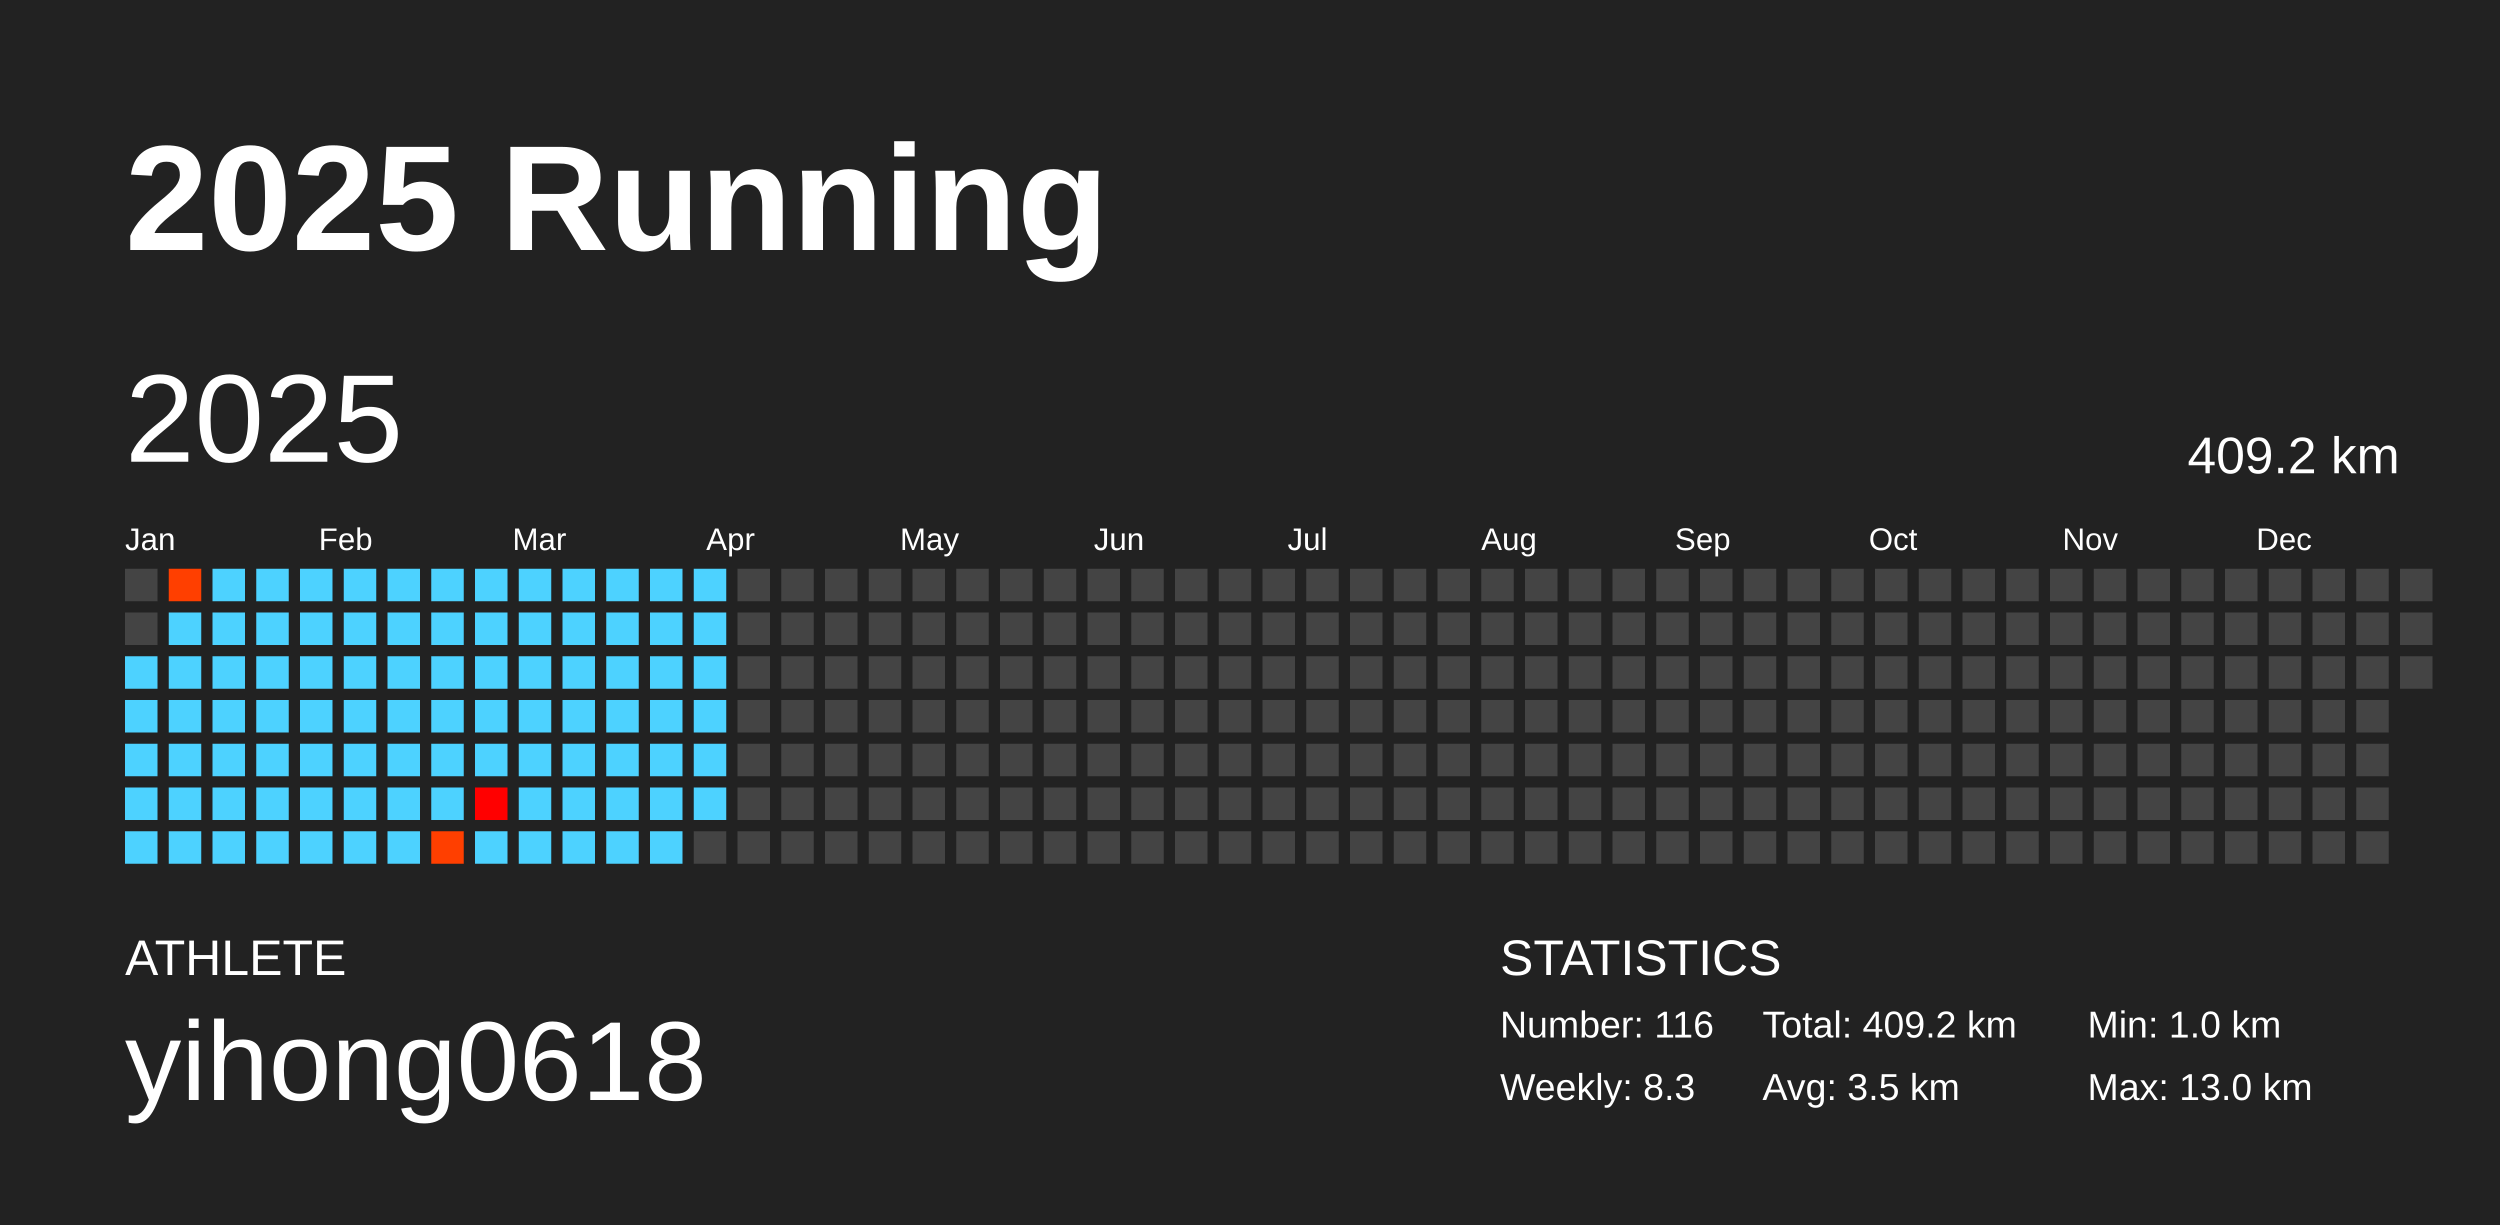
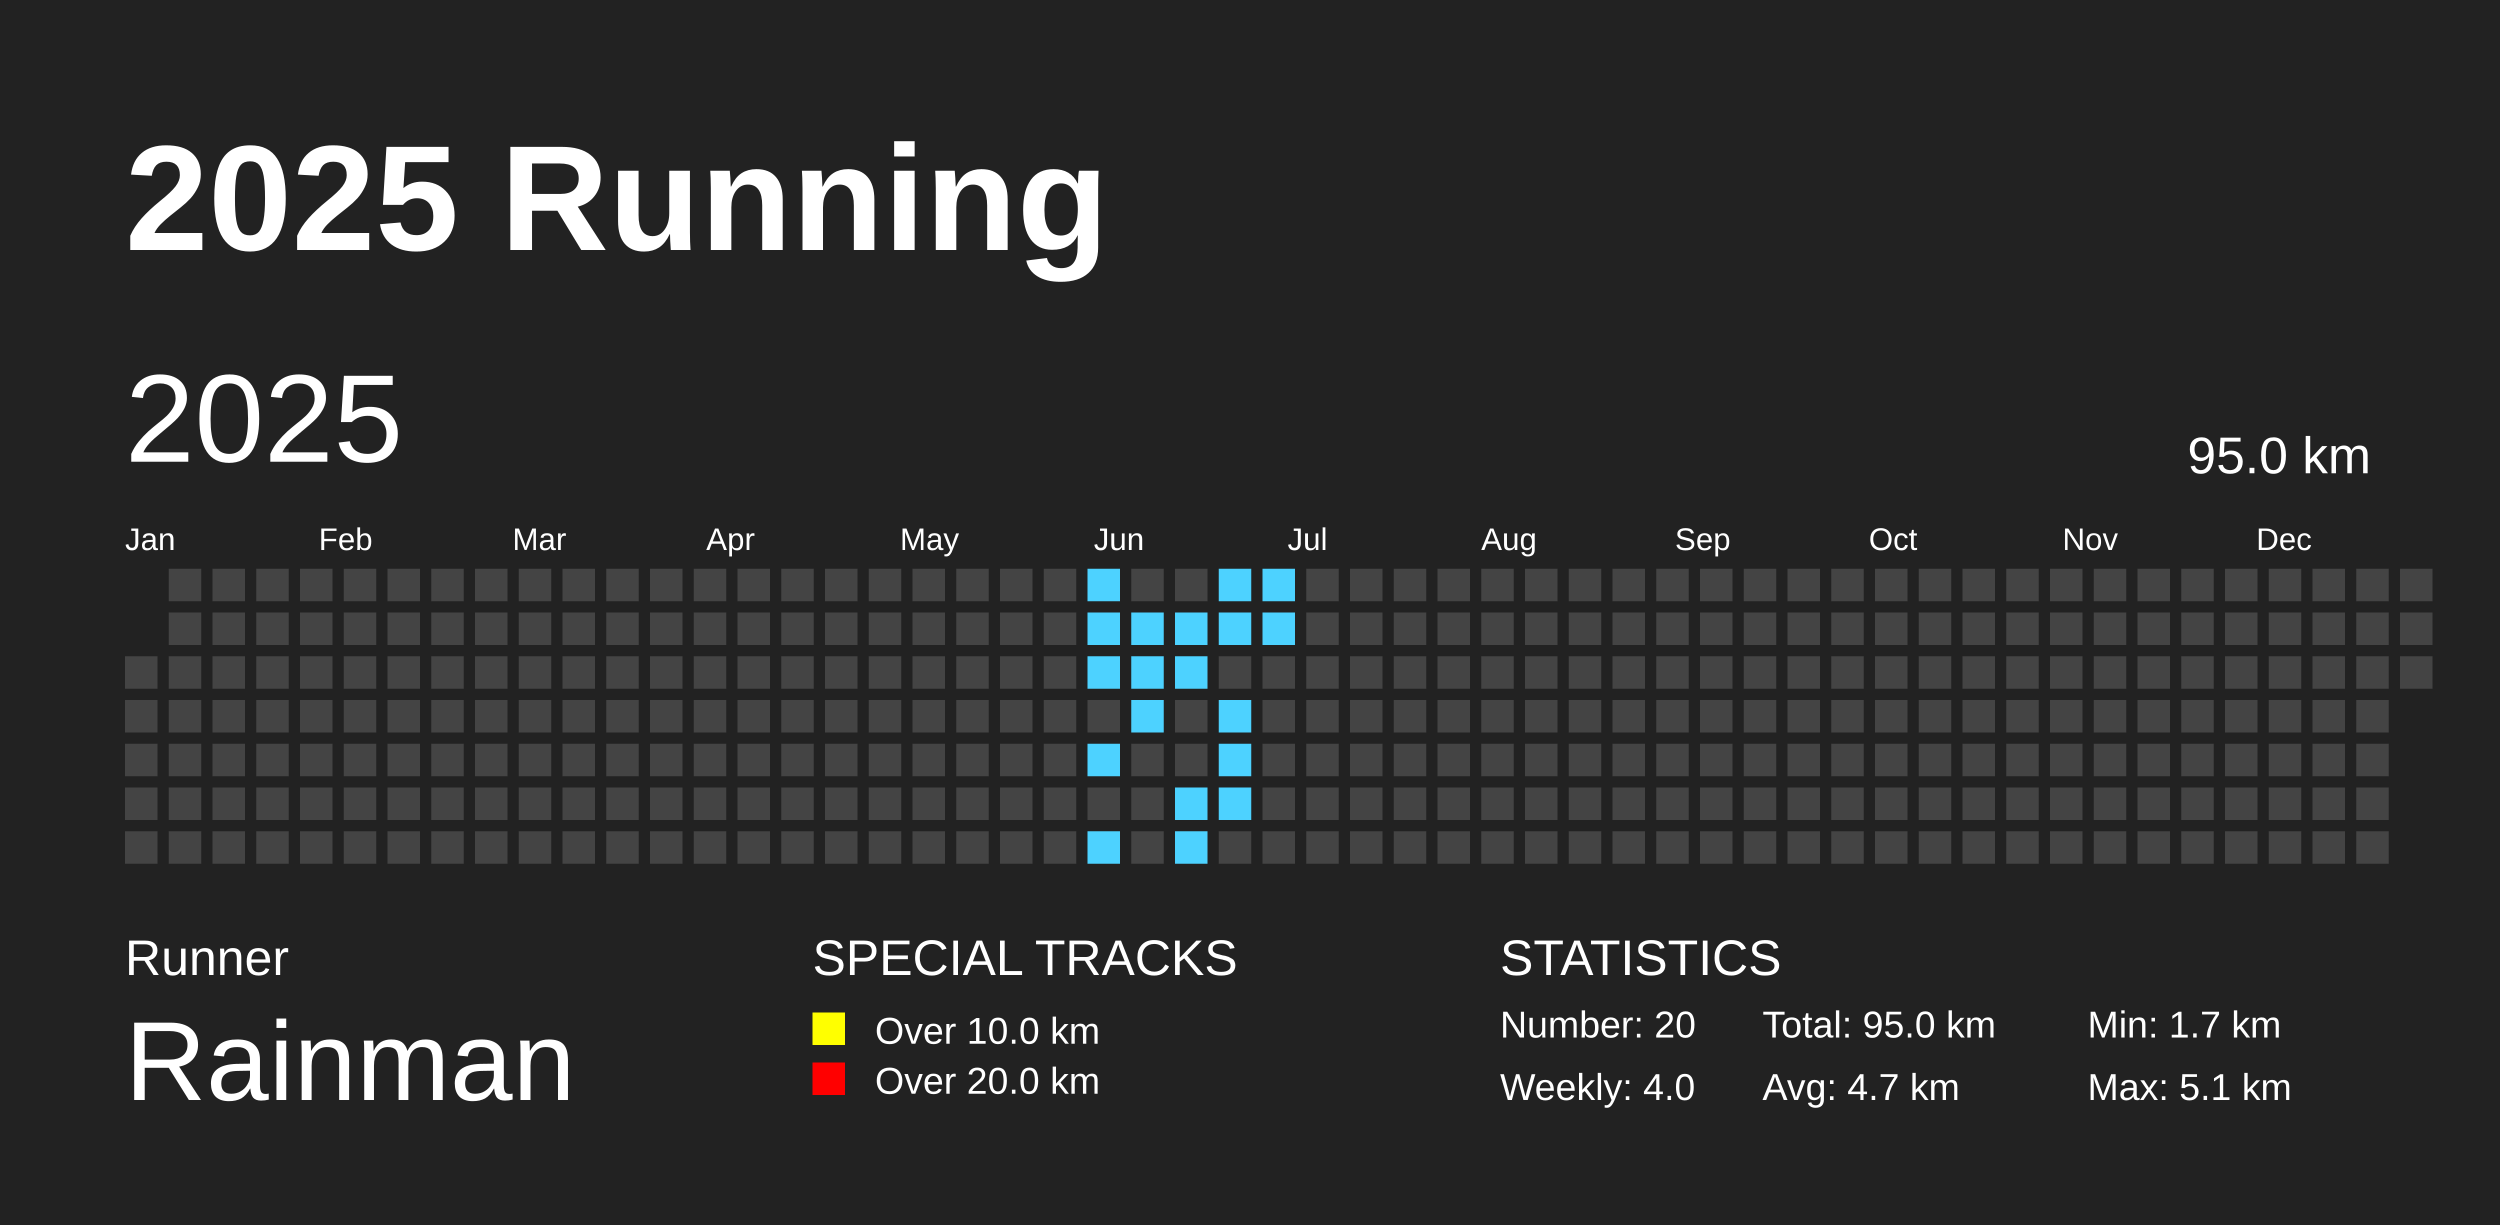
<svg xmlns="http://www.w3.org/2000/svg" baseProfile="full" height="98mm" version="1.1" viewBox="0,0,200,98" width="200mm">
  <defs />
  <rect fill="#222222" height="98" width="200" x="0" y="0" />
  <text fill="#FFFFFF" style="font-size:12px; font-family:Arial; font-weight:bold;" x="10" y="20">2025 Running</text>
-   <text fill="#FFFFFF" style="font-size:4px; font-family:Arial" x="10" y="78">ATHLETE</text>
-   <text fill="#FFFFFF" style="font-size:9px; font-family:Arial" x="10" y="88">yihong0618</text>
+   <text fill="#FFFFFF" style="font-size:4px; font-family:Arial" x="10" y="78">Runner</text>
+   <text fill="#FFFFFF" style="font-size:9px; font-family:Arial" x="10" y="88">Rainman</text>
+   <text fill="#FFFFFF" style="font-size:4px; font-family:Arial" x="65" y="78">SPECIAL TRACKS</text>
+   <rect fill="yellow" height="2.6" width="2.6" x="65" y="81" />
+   <text fill="#FFFFFF" style="font-size:3px; font-family:Arial" x="70" y="83.5">Over 10.0 km</text>
+   <rect fill="red" height="2.6" width="2.6" x="65" y="85" />
+   <text fill="#FFFFFF" style="font-size:3px; font-family:Arial" x="70" y="87.5">Over 20.0 km</text>
  <text fill="#FFFFFF" style="font-size:4px; font-family:Arial" x="120" y="78">STATISTICS</text>
-   <text fill="#FFFFFF" style="font-size:3px; font-family:Arial" x="120" y="83">Number: 116</text>
-   <text fill="#FFFFFF" style="font-size:3px; font-family:Arial" x="120" y="88">Weekly: 8.3</text>
-   <text fill="#FFFFFF" style="font-size:3px; font-family:Arial" x="141" y="83">Total: 409.2 km</text>
-   <text fill="#FFFFFF" style="font-size:3px; font-family:Arial" x="141" y="88">Avg: 3.5 km</text>
-   <text fill="#FFFFFF" style="font-size:3px; font-family:Arial" x="167" y="83">Min: 1.0 km</text>
-   <text fill="#FFFFFF" style="font-size:3px; font-family:Arial" x="167" y="88">Max: 13.0 km</text>
+   <text fill="#FFFFFF" style="font-size:3px; font-family:Arial" x="120" y="83">Number: 20</text>
+   <text fill="#FFFFFF" style="font-size:3px; font-family:Arial" x="120" y="88">Weekly: 4.0</text>
+   <text fill="#FFFFFF" style="font-size:3px; font-family:Arial" x="141" y="83">Total: 95.0 km</text>
+   <text fill="#FFFFFF" style="font-size:3px; font-family:Arial" x="141" y="88">Avg: 4.7 km</text>
+   <text fill="#FFFFFF" style="font-size:3px; font-family:Arial" x="167" y="83">Min: 1.7 km</text>
+   <text fill="#FFFFFF" style="font-size:3px; font-family:Arial" x="167" y="88">Max: 5.1 km</text>
  <text dominant-baseline="hanging" fill="#FFFFFF" style="font-size:10.0px; font-family:Arial;" x="10" y="30">2025</text>
-   <text dominant-baseline="hanging" fill="#FFFFFF" style="font-size:4.125px; font-family:Arial;" x="175" y="35">409.2 km</text>
+   <text dominant-baseline="hanging" fill="#FFFFFF" style="font-size:4.125px; font-family:Arial;" x="175" y="35">95.0 km</text>
  <text fill="#FFFFFF" style="font-size:2.5px; font-family:Arial" x="10.0" y="44">Jan</text>
  <text fill="#FFFFFF" style="font-size:2.5px; font-family:Arial" x="25.5" y="44">Feb</text>
  <text fill="#FFFFFF" style="font-size:2.5px; font-family:Arial" x="41.0" y="44">Mar</text>
  <text fill="#FFFFFF" style="font-size:2.5px; font-family:Arial" x="56.5" y="44">Apr</text>
  <text fill="#FFFFFF" style="font-size:2.5px; font-family:Arial" x="72.0" y="44">May</text>
  <text fill="#FFFFFF" style="font-size:2.5px; font-family:Arial" x="87.5" y="44">Jun</text>
  <text fill="#FFFFFF" style="font-size:2.5px; font-family:Arial" x="103.0" y="44">Jul</text>
  <text fill="#FFFFFF" style="font-size:2.5px; font-family:Arial" x="118.5" y="44">Aug</text>
  <text fill="#FFFFFF" style="font-size:2.5px; font-family:Arial" x="134.0" y="44">Sep</text>
  <text fill="#FFFFFF" style="font-size:2.5px; font-family:Arial" x="149.5" y="44">Oct</text>
  <text fill="#FFFFFF" style="font-size:2.5px; font-family:Arial" x="165.0" y="44">Nov</text>
  <text fill="#FFFFFF" style="font-size:2.5px; font-family:Arial" x="180.5" y="44">Dec</text>
-   <rect fill="#444444" height="2.6" width="2.6" x="10.0" y="45.5" />
-   <rect fill="#444444" height="2.6" width="2.6" x="10.0" y="49.0" />
-   <rect fill="#4dd2ff" height="2.6" width="2.6" x="10.0" y="52.5" />
-   <rect fill="#4dd2ff" height="2.6" width="2.6" x="10.0" y="56.0" />
-   <rect fill="#4dd2ff" height="2.6" width="2.6" x="10.0" y="59.5" />
-   <rect fill="#4dd2ff" height="2.6" width="2.6" x="10.0" y="63.0" />
-   <rect fill="#4dd2ff" height="2.6" width="2.6" x="10.0" y="66.5" />
-   <rect fill="#ff3f00" height="2.6" width="2.6" x="13.5" y="45.5" />
-   <rect fill="#4dd2ff" height="2.6" width="2.6" x="13.5" y="49.0" />
-   <rect fill="#4dd2ff" height="2.6" width="2.6" x="13.5" y="52.5" />
-   <rect fill="#4dd2ff" height="2.6" width="2.6" x="13.5" y="56.0" />
-   <rect fill="#4dd2ff" height="2.6" width="2.6" x="13.5" y="59.5" />
-   <rect fill="#4dd2ff" height="2.6" width="2.6" x="13.5" y="63.0" />
-   <rect fill="#4dd2ff" height="2.6" width="2.6" x="13.5" y="66.5" />
-   <rect fill="#4dd2ff" height="2.6" width="2.6" x="17.0" y="45.5" />
-   <rect fill="#4dd2ff" height="2.6" width="2.6" x="17.0" y="49.0" />
-   <rect fill="#4dd2ff" height="2.6" width="2.6" x="17.0" y="52.5" />
-   <rect fill="#4dd2ff" height="2.6" width="2.6" x="17.0" y="56.0" />
-   <rect fill="#4dd2ff" height="2.6" width="2.6" x="17.0" y="59.5" />
-   <rect fill="#4dd2ff" height="2.6" width="2.6" x="17.0" y="63.0" />
-   <rect fill="#4dd2ff" height="2.6" width="2.6" x="17.0" y="66.5" />
-   <rect fill="#4dd2ff" height="2.6" width="2.6" x="20.5" y="45.5" />
-   <rect fill="#4dd2ff" height="2.6" width="2.6" x="20.5" y="49.0" />
-   <rect fill="#4dd2ff" height="2.6" width="2.6" x="20.5" y="52.5" />
-   <rect fill="#4dd2ff" height="2.6" width="2.6" x="20.5" y="56.0" />
-   <rect fill="#4dd2ff" height="2.6" width="2.6" x="20.5" y="59.5" />
-   <rect fill="#4dd2ff" height="2.6" width="2.6" x="20.5" y="63.0" />
-   <rect fill="#4dd2ff" height="2.6" width="2.6" x="20.5" y="66.5" />
-   <rect fill="#4dd2ff" height="2.6" width="2.6" x="24.0" y="45.5" />
-   <rect fill="#4dd2ff" height="2.6" width="2.6" x="24.0" y="49.0" />
-   <rect fill="#4dd2ff" height="2.6" width="2.6" x="24.0" y="52.5" />
-   <rect fill="#4dd2ff" height="2.6" width="2.6" x="24.0" y="56.0" />
-   <rect fill="#4dd2ff" height="2.6" width="2.6" x="24.0" y="59.5" />
-   <rect fill="#4dd2ff" height="2.6" width="2.6" x="24.0" y="63.0" />
-   <rect fill="#4dd2ff" height="2.6" width="2.6" x="24.0" y="66.5" />
-   <rect fill="#4dd2ff" height="2.6" width="2.6" x="27.5" y="45.5" />
-   <rect fill="#4dd2ff" height="2.6" width="2.6" x="27.5" y="49.0" />
-   <rect fill="#4dd2ff" height="2.6" width="2.6" x="27.5" y="52.5" />
-   <rect fill="#4dd2ff" height="2.6" width="2.6" x="27.5" y="56.0" />
-   <rect fill="#4dd2ff" height="2.6" width="2.6" x="27.5" y="59.5" />
-   <rect fill="#4dd2ff" height="2.6" width="2.6" x="27.5" y="63.0" />
-   <rect fill="#4dd2ff" height="2.6" width="2.6" x="27.5" y="66.5" />
-   <rect fill="#4dd2ff" height="2.6" width="2.6" x="31.0" y="45.5" />
-   <rect fill="#4dd2ff" height="2.6" width="2.6" x="31.0" y="49.0" />
-   <rect fill="#4dd2ff" height="2.6" width="2.6" x="31.0" y="52.5" />
-   <rect fill="#4dd2ff" height="2.6" width="2.6" x="31.0" y="56.0" />
-   <rect fill="#4dd2ff" height="2.6" width="2.6" x="31.0" y="59.5" />
-   <rect fill="#4dd2ff" height="2.6" width="2.6" x="31.0" y="63.0" />
-   <rect fill="#4dd2ff" height="2.6" width="2.6" x="31.0" y="66.5" />
-   <rect fill="#4dd2ff" height="2.6" width="2.6" x="34.5" y="45.5" />
-   <rect fill="#4dd2ff" height="2.6" width="2.6" x="34.5" y="49.0" />
-   <rect fill="#4dd2ff" height="2.6" width="2.6" x="34.5" y="52.5" />
-   <rect fill="#4dd2ff" height="2.6" width="2.6" x="34.5" y="56.0" />
-   <rect fill="#4dd2ff" height="2.6" width="2.6" x="34.5" y="59.5" />
-   <rect fill="#4dd2ff" height="2.6" width="2.6" x="34.5" y="63.0" />
-   <rect fill="#ff3f00" height="2.6" width="2.6" x="34.5" y="66.5" />
-   <rect fill="#4dd2ff" height="2.6" width="2.6" x="38.0" y="45.5" />
-   <rect fill="#4dd2ff" height="2.6" width="2.6" x="38.0" y="49.0" />
-   <rect fill="#4dd2ff" height="2.6" width="2.6" x="38.0" y="52.5" />
-   <rect fill="#4dd2ff" height="2.6" width="2.6" x="38.0" y="56.0" />
-   <rect fill="#4dd2ff" height="2.6" width="2.6" x="38.0" y="59.5" />
-   <rect fill="#ff0000" height="2.6" width="2.6" x="38.0" y="63.0" />
-   <rect fill="#4dd2ff" height="2.6" width="2.6" x="38.0" y="66.5" />
-   <rect fill="#4dd2ff" height="2.6" width="2.6" x="41.5" y="45.5" />
-   <rect fill="#4dd2ff" height="2.6" width="2.6" x="41.5" y="49.0" />
-   <rect fill="#4dd2ff" height="2.6" width="2.6" x="41.5" y="52.5" />
-   <rect fill="#4dd2ff" height="2.6" width="2.6" x="41.5" y="56.0" />
-   <rect fill="#4dd2ff" height="2.6" width="2.6" x="41.5" y="59.5" />
-   <rect fill="#4dd2ff" height="2.6" width="2.6" x="41.5" y="63.0" />
-   <rect fill="#4dd2ff" height="2.6" width="2.6" x="41.5" y="66.5" />
-   <rect fill="#4dd2ff" height="2.6" width="2.6" x="45.0" y="45.5" />
-   <rect fill="#4dd2ff" height="2.6" width="2.6" x="45.0" y="49.0" />
-   <rect fill="#4dd2ff" height="2.6" width="2.6" x="45.0" y="52.5" />
-   <rect fill="#4dd2ff" height="2.6" width="2.6" x="45.0" y="56.0" />
-   <rect fill="#4dd2ff" height="2.6" width="2.6" x="45.0" y="59.5" />
-   <rect fill="#4dd2ff" height="2.6" width="2.6" x="45.0" y="63.0" />
-   <rect fill="#4dd2ff" height="2.6" width="2.6" x="45.0" y="66.5" />
-   <rect fill="#4dd2ff" height="2.6" width="2.6" x="48.5" y="45.5" />
-   <rect fill="#4dd2ff" height="2.6" width="2.6" x="48.5" y="49.0" />
-   <rect fill="#4dd2ff" height="2.6" width="2.6" x="48.5" y="52.5" />
-   <rect fill="#4dd2ff" height="2.6" width="2.6" x="48.5" y="56.0" />
-   <rect fill="#4dd2ff" height="2.6" width="2.6" x="48.5" y="59.5" />
-   <rect fill="#4dd2ff" height="2.6" width="2.6" x="48.5" y="63.0" />
-   <rect fill="#4dd2ff" height="2.6" width="2.6" x="48.5" y="66.5" />
-   <rect fill="#4dd2ff" height="2.6" width="2.6" x="52.0" y="45.5" />
-   <rect fill="#4dd2ff" height="2.6" width="2.6" x="52.0" y="49.0" />
-   <rect fill="#4dd2ff" height="2.6" width="2.6" x="52.0" y="52.5" />
-   <rect fill="#4dd2ff" height="2.6" width="2.6" x="52.0" y="56.0" />
-   <rect fill="#4dd2ff" height="2.6" width="2.6" x="52.0" y="59.5" />
-   <rect fill="#4dd2ff" height="2.6" width="2.6" x="52.0" y="63.0" />
-   <rect fill="#4dd2ff" height="2.6" width="2.6" x="52.0" y="66.5" />
-   <rect fill="#4dd2ff" height="2.6" width="2.6" x="55.5" y="45.5" />
-   <rect fill="#4dd2ff" height="2.6" width="2.6" x="55.5" y="49.0" />
-   <rect fill="#4dd2ff" height="2.6" width="2.6" x="55.5" y="52.5" />
-   <rect fill="#4dd2ff" height="2.6" width="2.6" x="55.5" y="56.0" />
-   <rect fill="#4dd2ff" height="2.6" width="2.6" x="55.5" y="59.5" />
-   <rect fill="#4dd2ff" height="2.6" width="2.6" x="55.5" y="63.0" />
+   <rect fill="#444444" height="2.6" width="2.6" x="10.0" y="52.5" />
+   <rect fill="#444444" height="2.6" width="2.6" x="10.0" y="56.0" />
+   <rect fill="#444444" height="2.6" width="2.6" x="10.0" y="59.5" />
+   <rect fill="#444444" height="2.6" width="2.6" x="10.0" y="63.0" />
+   <rect fill="#444444" height="2.6" width="2.6" x="10.0" y="66.5" />
+   <rect fill="#444444" height="2.6" width="2.6" x="13.5" y="45.5" />
+   <rect fill="#444444" height="2.6" width="2.6" x="13.5" y="49.0" />
+   <rect fill="#444444" height="2.6" width="2.6" x="13.5" y="52.5" />
+   <rect fill="#444444" height="2.6" width="2.6" x="13.5" y="56.0" />
+   <rect fill="#444444" height="2.6" width="2.6" x="13.5" y="59.5" />
+   <rect fill="#444444" height="2.6" width="2.6" x="13.5" y="63.0" />
+   <rect fill="#444444" height="2.6" width="2.6" x="13.5" y="66.5" />
+   <rect fill="#444444" height="2.6" width="2.6" x="17.0" y="45.5" />
+   <rect fill="#444444" height="2.6" width="2.6" x="17.0" y="49.0" />
+   <rect fill="#444444" height="2.6" width="2.6" x="17.0" y="52.5" />
+   <rect fill="#444444" height="2.6" width="2.6" x="17.0" y="56.0" />
+   <rect fill="#444444" height="2.6" width="2.6" x="17.0" y="59.5" />
+   <rect fill="#444444" height="2.6" width="2.6" x="17.0" y="63.0" />
+   <rect fill="#444444" height="2.6" width="2.6" x="17.0" y="66.5" />
+   <rect fill="#444444" height="2.6" width="2.6" x="20.5" y="45.5" />
+   <rect fill="#444444" height="2.6" width="2.6" x="20.5" y="49.0" />
+   <rect fill="#444444" height="2.6" width="2.6" x="20.5" y="52.5" />
+   <rect fill="#444444" height="2.6" width="2.6" x="20.5" y="56.0" />
+   <rect fill="#444444" height="2.6" width="2.6" x="20.5" y="59.5" />
+   <rect fill="#444444" height="2.6" width="2.6" x="20.5" y="63.0" />
+   <rect fill="#444444" height="2.6" width="2.6" x="20.5" y="66.5" />
+   <rect fill="#444444" height="2.6" width="2.6" x="24.0" y="45.5" />
+   <rect fill="#444444" height="2.6" width="2.6" x="24.0" y="49.0" />
+   <rect fill="#444444" height="2.6" width="2.6" x="24.0" y="52.5" />
+   <rect fill="#444444" height="2.6" width="2.6" x="24.0" y="56.0" />
+   <rect fill="#444444" height="2.6" width="2.6" x="24.0" y="59.5" />
+   <rect fill="#444444" height="2.6" width="2.6" x="24.0" y="63.0" />
+   <rect fill="#444444" height="2.6" width="2.6" x="24.0" y="66.5" />
+   <rect fill="#444444" height="2.6" width="2.6" x="27.5" y="45.5" />
+   <rect fill="#444444" height="2.6" width="2.6" x="27.5" y="49.0" />
+   <rect fill="#444444" height="2.6" width="2.6" x="27.5" y="52.5" />
+   <rect fill="#444444" height="2.6" width="2.6" x="27.5" y="56.0" />
+   <rect fill="#444444" height="2.6" width="2.6" x="27.5" y="59.5" />
+   <rect fill="#444444" height="2.6" width="2.6" x="27.5" y="63.0" />
+   <rect fill="#444444" height="2.6" width="2.6" x="27.5" y="66.5" />
+   <rect fill="#444444" height="2.6" width="2.6" x="31.0" y="45.5" />
+   <rect fill="#444444" height="2.6" width="2.6" x="31.0" y="49.0" />
+   <rect fill="#444444" height="2.6" width="2.6" x="31.0" y="52.5" />
+   <rect fill="#444444" height="2.6" width="2.6" x="31.0" y="56.0" />
+   <rect fill="#444444" height="2.6" width="2.6" x="31.0" y="59.5" />
+   <rect fill="#444444" height="2.6" width="2.6" x="31.0" y="63.0" />
+   <rect fill="#444444" height="2.6" width="2.6" x="31.0" y="66.5" />
+   <rect fill="#444444" height="2.6" width="2.6" x="34.5" y="45.5" />
+   <rect fill="#444444" height="2.6" width="2.6" x="34.5" y="49.0" />
+   <rect fill="#444444" height="2.6" width="2.6" x="34.5" y="52.5" />
+   <rect fill="#444444" height="2.6" width="2.6" x="34.5" y="56.0" />
+   <rect fill="#444444" height="2.6" width="2.6" x="34.5" y="59.5" />
+   <rect fill="#444444" height="2.6" width="2.6" x="34.5" y="63.0" />
+   <rect fill="#444444" height="2.6" width="2.6" x="34.5" y="66.5" />
+   <rect fill="#444444" height="2.6" width="2.6" x="38.0" y="45.5" />
+   <rect fill="#444444" height="2.6" width="2.6" x="38.0" y="49.0" />
+   <rect fill="#444444" height="2.6" width="2.6" x="38.0" y="52.5" />
+   <rect fill="#444444" height="2.6" width="2.6" x="38.0" y="56.0" />
+   <rect fill="#444444" height="2.6" width="2.6" x="38.0" y="59.5" />
+   <rect fill="#444444" height="2.6" width="2.6" x="38.0" y="63.0" />
+   <rect fill="#444444" height="2.6" width="2.6" x="38.0" y="66.5" />
+   <rect fill="#444444" height="2.6" width="2.6" x="41.5" y="45.5" />
+   <rect fill="#444444" height="2.6" width="2.6" x="41.5" y="49.0" />
+   <rect fill="#444444" height="2.6" width="2.6" x="41.5" y="52.5" />
+   <rect fill="#444444" height="2.6" width="2.6" x="41.5" y="56.0" />
+   <rect fill="#444444" height="2.6" width="2.6" x="41.5" y="59.5" />
+   <rect fill="#444444" height="2.6" width="2.6" x="41.5" y="63.0" />
+   <rect fill="#444444" height="2.6" width="2.6" x="41.5" y="66.5" />
+   <rect fill="#444444" height="2.6" width="2.6" x="45.0" y="45.5" />
+   <rect fill="#444444" height="2.6" width="2.6" x="45.0" y="49.0" />
+   <rect fill="#444444" height="2.6" width="2.6" x="45.0" y="52.5" />
+   <rect fill="#444444" height="2.6" width="2.6" x="45.0" y="56.0" />
+   <rect fill="#444444" height="2.6" width="2.6" x="45.0" y="59.5" />
+   <rect fill="#444444" height="2.6" width="2.6" x="45.0" y="63.0" />
+   <rect fill="#444444" height="2.6" width="2.6" x="45.0" y="66.5" />
+   <rect fill="#444444" height="2.6" width="2.6" x="48.5" y="45.5" />
+   <rect fill="#444444" height="2.6" width="2.6" x="48.5" y="49.0" />
+   <rect fill="#444444" height="2.6" width="2.6" x="48.5" y="52.5" />
+   <rect fill="#444444" height="2.6" width="2.6" x="48.5" y="56.0" />
+   <rect fill="#444444" height="2.6" width="2.6" x="48.5" y="59.5" />
+   <rect fill="#444444" height="2.6" width="2.6" x="48.5" y="63.0" />
+   <rect fill="#444444" height="2.6" width="2.6" x="48.5" y="66.5" />
+   <rect fill="#444444" height="2.6" width="2.6" x="52.0" y="45.5" />
+   <rect fill="#444444" height="2.6" width="2.6" x="52.0" y="49.0" />
+   <rect fill="#444444" height="2.6" width="2.6" x="52.0" y="52.5" />
+   <rect fill="#444444" height="2.6" width="2.6" x="52.0" y="56.0" />
+   <rect fill="#444444" height="2.6" width="2.6" x="52.0" y="59.5" />
+   <rect fill="#444444" height="2.6" width="2.6" x="52.0" y="63.0" />
+   <rect fill="#444444" height="2.6" width="2.6" x="52.0" y="66.5" />
+   <rect fill="#444444" height="2.6" width="2.6" x="55.5" y="45.5" />
+   <rect fill="#444444" height="2.6" width="2.6" x="55.5" y="49.0" />
+   <rect fill="#444444" height="2.6" width="2.6" x="55.5" y="52.5" />
+   <rect fill="#444444" height="2.6" width="2.6" x="55.5" y="56.0" />
+   <rect fill="#444444" height="2.6" width="2.6" x="55.5" y="59.5" />
+   <rect fill="#444444" height="2.6" width="2.6" x="55.5" y="63.0" />
  <rect fill="#444444" height="2.6" width="2.6" x="55.5" y="66.5" />
  <rect fill="#444444" height="2.6" width="2.6" x="59.0" y="45.5" />
  <rect fill="#444444" height="2.6" width="2.6" x="59.0" y="49.0" />
  <rect fill="#444444" height="2.6" width="2.6" x="59.0" y="52.5" />
  <rect fill="#444444" height="2.6" width="2.6" x="59.0" y="56.0" />
  <rect fill="#444444" height="2.6" width="2.6" x="59.0" y="59.5" />
  <rect fill="#444444" height="2.6" width="2.6" x="59.0" y="63.0" />
  <rect fill="#444444" height="2.6" width="2.6" x="59.0" y="66.5" />
  <rect fill="#444444" height="2.6" width="2.6" x="62.5" y="45.5" />
  <rect fill="#444444" height="2.6" width="2.6" x="62.5" y="49.0" />
  <rect fill="#444444" height="2.6" width="2.6" x="62.5" y="52.5" />
  <rect fill="#444444" height="2.6" width="2.6" x="62.5" y="56.0" />
  <rect fill="#444444" height="2.6" width="2.6" x="62.5" y="59.5" />
  <rect fill="#444444" height="2.6" width="2.6" x="62.5" y="63.0" />
  <rect fill="#444444" height="2.6" width="2.6" x="62.5" y="66.5" />
  <rect fill="#444444" height="2.6" width="2.6" x="66.0" y="45.5" />
  <rect fill="#444444" height="2.6" width="2.6" x="66.0" y="49.0" />
  <rect fill="#444444" height="2.6" width="2.6" x="66.0" y="52.5" />
  <rect fill="#444444" height="2.6" width="2.6" x="66.0" y="56.0" />
  <rect fill="#444444" height="2.6" width="2.6" x="66.0" y="59.5" />
  <rect fill="#444444" height="2.6" width="2.6" x="66.0" y="63.0" />
  <rect fill="#444444" height="2.6" width="2.6" x="66.0" y="66.5" />
  <rect fill="#444444" height="2.6" width="2.6" x="69.5" y="45.5" />
  <rect fill="#444444" height="2.6" width="2.6" x="69.5" y="49.0" />
  <rect fill="#444444" height="2.6" width="2.6" x="69.5" y="52.5" />
  <rect fill="#444444" height="2.6" width="2.6" x="69.5" y="56.0" />
  <rect fill="#444444" height="2.6" width="2.6" x="69.5" y="59.5" />
  <rect fill="#444444" height="2.6" width="2.6" x="69.5" y="63.0" />
  <rect fill="#444444" height="2.6" width="2.6" x="69.5" y="66.5" />
  <rect fill="#444444" height="2.6" width="2.6" x="73.0" y="45.5" />
  <rect fill="#444444" height="2.6" width="2.6" x="73.0" y="49.0" />
  <rect fill="#444444" height="2.6" width="2.6" x="73.0" y="52.5" />
  <rect fill="#444444" height="2.6" width="2.6" x="73.0" y="56.0" />
  <rect fill="#444444" height="2.6" width="2.6" x="73.0" y="59.5" />
  <rect fill="#444444" height="2.6" width="2.6" x="73.0" y="63.0" />
  <rect fill="#444444" height="2.6" width="2.6" x="73.0" y="66.5" />
  <rect fill="#444444" height="2.6" width="2.6" x="76.5" y="45.5" />
  <rect fill="#444444" height="2.6" width="2.6" x="76.5" y="49.0" />
  <rect fill="#444444" height="2.6" width="2.6" x="76.5" y="52.5" />
  <rect fill="#444444" height="2.6" width="2.6" x="76.5" y="56.0" />
  <rect fill="#444444" height="2.6" width="2.6" x="76.5" y="59.5" />
  <rect fill="#444444" height="2.6" width="2.6" x="76.5" y="63.0" />
  <rect fill="#444444" height="2.6" width="2.6" x="76.5" y="66.5" />
  <rect fill="#444444" height="2.6" width="2.6" x="80.0" y="45.5" />
  <rect fill="#444444" height="2.6" width="2.6" x="80.0" y="49.0" />
  <rect fill="#444444" height="2.6" width="2.6" x="80.0" y="52.5" />
  <rect fill="#444444" height="2.6" width="2.6" x="80.0" y="56.0" />
  <rect fill="#444444" height="2.6" width="2.6" x="80.0" y="59.5" />
  <rect fill="#444444" height="2.6" width="2.6" x="80.0" y="63.0" />
  <rect fill="#444444" height="2.6" width="2.6" x="80.0" y="66.5" />
  <rect fill="#444444" height="2.6" width="2.6" x="83.5" y="45.5" />
  <rect fill="#444444" height="2.6" width="2.6" x="83.5" y="49.0" />
  <rect fill="#444444" height="2.6" width="2.6" x="83.5" y="52.5" />
  <rect fill="#444444" height="2.6" width="2.6" x="83.5" y="56.0" />
  <rect fill="#444444" height="2.6" width="2.6" x="83.5" y="59.5" />
  <rect fill="#444444" height="2.6" width="2.6" x="83.5" y="63.0" />
  <rect fill="#444444" height="2.6" width="2.6" x="83.5" y="66.5" />
-   <rect fill="#444444" height="2.6" width="2.6" x="87.0" y="45.5" />
-   <rect fill="#444444" height="2.6" width="2.6" x="87.0" y="49.0" />
-   <rect fill="#444444" height="2.6" width="2.6" x="87.0" y="52.5" />
+   <rect fill="#4DD2FF" height="2.6" width="2.6" x="87.0" y="45.5" />
+   <rect fill="#4DD2FF" height="2.6" width="2.6" x="87.0" y="49.0" />
+   <rect fill="#4DD2FF" height="2.6" width="2.6" x="87.0" y="52.5" />
  <rect fill="#444444" height="2.6" width="2.6" x="87.0" y="56.0" />
-   <rect fill="#444444" height="2.6" width="2.6" x="87.0" y="59.5" />
+   <rect fill="#4DD2FF" height="2.6" width="2.6" x="87.0" y="59.5" />
  <rect fill="#444444" height="2.6" width="2.6" x="87.0" y="63.0" />
-   <rect fill="#444444" height="2.6" width="2.6" x="87.0" y="66.5" />
+   <rect fill="#4DD2FF" height="2.6" width="2.6" x="87.0" y="66.5" />
  <rect fill="#444444" height="2.6" width="2.6" x="90.5" y="45.5" />
-   <rect fill="#444444" height="2.6" width="2.6" x="90.5" y="49.0" />
-   <rect fill="#444444" height="2.6" width="2.6" x="90.5" y="52.5" />
-   <rect fill="#444444" height="2.6" width="2.6" x="90.5" y="56.0" />
+   <rect fill="#4DD2FF" height="2.6" width="2.6" x="90.5" y="49.0" />
+   <rect fill="#4DD2FF" height="2.6" width="2.6" x="90.5" y="52.5" />
+   <rect fill="#4DD2FF" height="2.6" width="2.6" x="90.5" y="56.0" />
  <rect fill="#444444" height="2.6" width="2.6" x="90.5" y="59.5" />
  <rect fill="#444444" height="2.6" width="2.6" x="90.5" y="63.0" />
  <rect fill="#444444" height="2.6" width="2.6" x="90.5" y="66.5" />
  <rect fill="#444444" height="2.6" width="2.6" x="94.0" y="45.5" />
-   <rect fill="#444444" height="2.6" width="2.6" x="94.0" y="49.0" />
-   <rect fill="#444444" height="2.6" width="2.6" x="94.0" y="52.5" />
+   <rect fill="#4DD2FF" height="2.6" width="2.6" x="94.0" y="49.0" />
+   <rect fill="#4DD2FF" height="2.6" width="2.6" x="94.0" y="52.5" />
  <rect fill="#444444" height="2.6" width="2.6" x="94.0" y="56.0" />
  <rect fill="#444444" height="2.6" width="2.6" x="94.0" y="59.5" />
-   <rect fill="#444444" height="2.6" width="2.6" x="94.0" y="63.0" />
-   <rect fill="#444444" height="2.6" width="2.6" x="94.0" y="66.5" />
-   <rect fill="#444444" height="2.6" width="2.6" x="97.5" y="45.5" />
-   <rect fill="#444444" height="2.6" width="2.6" x="97.5" y="49.0" />
+   <rect fill="#4DD2FF" height="2.6" width="2.6" x="94.0" y="63.0" />
+   <rect fill="#4DD2FF" height="2.6" width="2.6" x="94.0" y="66.5" />
+   <rect fill="#4DD2FF" height="2.6" width="2.6" x="97.5" y="45.5" />
+   <rect fill="#4DD2FF" height="2.6" width="2.6" x="97.5" y="49.0" />
  <rect fill="#444444" height="2.6" width="2.6" x="97.5" y="52.5" />
-   <rect fill="#444444" height="2.6" width="2.6" x="97.5" y="56.0" />
-   <rect fill="#444444" height="2.6" width="2.6" x="97.5" y="59.5" />
-   <rect fill="#444444" height="2.6" width="2.6" x="97.5" y="63.0" />
+   <rect fill="#4DD2FF" height="2.6" width="2.6" x="97.5" y="56.0" />
+   <rect fill="#4DD2FF" height="2.6" width="2.6" x="97.5" y="59.5" />
+   <rect fill="#4DD2FF" height="2.6" width="2.6" x="97.5" y="63.0" />
  <rect fill="#444444" height="2.6" width="2.6" x="97.5" y="66.5" />
-   <rect fill="#444444" height="2.6" width="2.6" x="101.0" y="45.5" />
-   <rect fill="#444444" height="2.6" width="2.6" x="101.0" y="49.0" />
+   <rect fill="#4DD2FF" height="2.6" width="2.6" x="101.0" y="45.5" />
+   <rect fill="#4DD2FF" height="2.6" width="2.6" x="101.0" y="49.0" />
  <rect fill="#444444" height="2.6" width="2.6" x="101.0" y="52.5" />
  <rect fill="#444444" height="2.6" width="2.6" x="101.0" y="56.0" />
  <rect fill="#444444" height="2.6" width="2.6" x="101.0" y="59.5" />
  <rect fill="#444444" height="2.6" width="2.6" x="101.0" y="63.0" />
  <rect fill="#444444" height="2.6" width="2.6" x="101.0" y="66.5" />
  <rect fill="#444444" height="2.6" width="2.6" x="104.5" y="45.5" />
  <rect fill="#444444" height="2.6" width="2.6" x="104.5" y="49.0" />
  <rect fill="#444444" height="2.6" width="2.6" x="104.5" y="52.5" />
  <rect fill="#444444" height="2.6" width="2.6" x="104.5" y="56.0" />
  <rect fill="#444444" height="2.6" width="2.6" x="104.5" y="59.5" />
  <rect fill="#444444" height="2.6" width="2.6" x="104.5" y="63.0" />
  <rect fill="#444444" height="2.6" width="2.6" x="104.5" y="66.5" />
  <rect fill="#444444" height="2.6" width="2.6" x="108.0" y="45.5" />
  <rect fill="#444444" height="2.6" width="2.6" x="108.0" y="49.0" />
  <rect fill="#444444" height="2.6" width="2.6" x="108.0" y="52.5" />
  <rect fill="#444444" height="2.6" width="2.6" x="108.0" y="56.0" />
  <rect fill="#444444" height="2.6" width="2.6" x="108.0" y="59.5" />
  <rect fill="#444444" height="2.6" width="2.6" x="108.0" y="63.0" />
  <rect fill="#444444" height="2.6" width="2.6" x="108.0" y="66.5" />
  <rect fill="#444444" height="2.6" width="2.6" x="111.5" y="45.5" />
  <rect fill="#444444" height="2.6" width="2.6" x="111.5" y="49.0" />
  <rect fill="#444444" height="2.6" width="2.6" x="111.5" y="52.5" />
  <rect fill="#444444" height="2.6" width="2.6" x="111.5" y="56.0" />
  <rect fill="#444444" height="2.6" width="2.6" x="111.5" y="59.5" />
  <rect fill="#444444" height="2.6" width="2.6" x="111.5" y="63.0" />
  <rect fill="#444444" height="2.6" width="2.6" x="111.5" y="66.5" />
  <rect fill="#444444" height="2.6" width="2.6" x="115.0" y="45.5" />
  <rect fill="#444444" height="2.6" width="2.6" x="115.0" y="49.0" />
  <rect fill="#444444" height="2.6" width="2.6" x="115.0" y="52.5" />
  <rect fill="#444444" height="2.6" width="2.6" x="115.0" y="56.0" />
  <rect fill="#444444" height="2.6" width="2.6" x="115.0" y="59.5" />
  <rect fill="#444444" height="2.6" width="2.6" x="115.0" y="63.0" />
  <rect fill="#444444" height="2.6" width="2.6" x="115.0" y="66.5" />
  <rect fill="#444444" height="2.6" width="2.6" x="118.5" y="45.5" />
  <rect fill="#444444" height="2.6" width="2.6" x="118.5" y="49.0" />
  <rect fill="#444444" height="2.6" width="2.6" x="118.5" y="52.5" />
  <rect fill="#444444" height="2.6" width="2.6" x="118.5" y="56.0" />
  <rect fill="#444444" height="2.6" width="2.6" x="118.5" y="59.5" />
  <rect fill="#444444" height="2.6" width="2.6" x="118.5" y="63.0" />
  <rect fill="#444444" height="2.6" width="2.6" x="118.5" y="66.5" />
  <rect fill="#444444" height="2.6" width="2.6" x="122.0" y="45.5" />
  <rect fill="#444444" height="2.6" width="2.6" x="122.0" y="49.0" />
  <rect fill="#444444" height="2.6" width="2.6" x="122.0" y="52.5" />
  <rect fill="#444444" height="2.6" width="2.6" x="122.0" y="56.0" />
  <rect fill="#444444" height="2.6" width="2.6" x="122.0" y="59.5" />
  <rect fill="#444444" height="2.6" width="2.6" x="122.0" y="63.0" />
  <rect fill="#444444" height="2.6" width="2.6" x="122.0" y="66.5" />
  <rect fill="#444444" height="2.6" width="2.6" x="125.5" y="45.5" />
  <rect fill="#444444" height="2.6" width="2.6" x="125.5" y="49.0" />
  <rect fill="#444444" height="2.6" width="2.6" x="125.5" y="52.5" />
  <rect fill="#444444" height="2.6" width="2.6" x="125.5" y="56.0" />
  <rect fill="#444444" height="2.6" width="2.6" x="125.5" y="59.5" />
  <rect fill="#444444" height="2.6" width="2.6" x="125.5" y="63.0" />
  <rect fill="#444444" height="2.6" width="2.6" x="125.5" y="66.5" />
  <rect fill="#444444" height="2.6" width="2.6" x="129.0" y="45.5" />
  <rect fill="#444444" height="2.6" width="2.6" x="129.0" y="49.0" />
  <rect fill="#444444" height="2.6" width="2.6" x="129.0" y="52.5" />
  <rect fill="#444444" height="2.6" width="2.6" x="129.0" y="56.0" />
  <rect fill="#444444" height="2.6" width="2.6" x="129.0" y="59.5" />
  <rect fill="#444444" height="2.6" width="2.6" x="129.0" y="63.0" />
  <rect fill="#444444" height="2.6" width="2.6" x="129.0" y="66.5" />
  <rect fill="#444444" height="2.6" width="2.6" x="132.5" y="45.5" />
  <rect fill="#444444" height="2.6" width="2.6" x="132.5" y="49.0" />
  <rect fill="#444444" height="2.6" width="2.6" x="132.5" y="52.5" />
  <rect fill="#444444" height="2.6" width="2.6" x="132.5" y="56.0" />
  <rect fill="#444444" height="2.6" width="2.6" x="132.5" y="59.5" />
  <rect fill="#444444" height="2.6" width="2.6" x="132.5" y="63.0" />
  <rect fill="#444444" height="2.6" width="2.6" x="132.5" y="66.5" />
  <rect fill="#444444" height="2.6" width="2.6" x="136.0" y="45.5" />
  <rect fill="#444444" height="2.6" width="2.6" x="136.0" y="49.0" />
  <rect fill="#444444" height="2.6" width="2.6" x="136.0" y="52.5" />
  <rect fill="#444444" height="2.6" width="2.6" x="136.0" y="56.0" />
  <rect fill="#444444" height="2.6" width="2.6" x="136.0" y="59.5" />
  <rect fill="#444444" height="2.6" width="2.6" x="136.0" y="63.0" />
  <rect fill="#444444" height="2.6" width="2.6" x="136.0" y="66.5" />
  <rect fill="#444444" height="2.6" width="2.6" x="139.5" y="45.5" />
  <rect fill="#444444" height="2.6" width="2.6" x="139.5" y="49.0" />
  <rect fill="#444444" height="2.6" width="2.6" x="139.5" y="52.5" />
  <rect fill="#444444" height="2.6" width="2.6" x="139.5" y="56.0" />
  <rect fill="#444444" height="2.6" width="2.6" x="139.5" y="59.5" />
  <rect fill="#444444" height="2.6" width="2.6" x="139.5" y="63.0" />
  <rect fill="#444444" height="2.6" width="2.6" x="139.5" y="66.5" />
  <rect fill="#444444" height="2.6" width="2.6" x="143.0" y="45.5" />
  <rect fill="#444444" height="2.6" width="2.6" x="143.0" y="49.0" />
  <rect fill="#444444" height="2.6" width="2.6" x="143.0" y="52.5" />
  <rect fill="#444444" height="2.6" width="2.6" x="143.0" y="56.0" />
  <rect fill="#444444" height="2.6" width="2.6" x="143.0" y="59.5" />
  <rect fill="#444444" height="2.6" width="2.6" x="143.0" y="63.0" />
  <rect fill="#444444" height="2.6" width="2.6" x="143.0" y="66.5" />
  <rect fill="#444444" height="2.6" width="2.6" x="146.5" y="45.5" />
  <rect fill="#444444" height="2.6" width="2.6" x="146.5" y="49.0" />
  <rect fill="#444444" height="2.6" width="2.6" x="146.5" y="52.5" />
  <rect fill="#444444" height="2.6" width="2.6" x="146.5" y="56.0" />
  <rect fill="#444444" height="2.6" width="2.6" x="146.5" y="59.5" />
  <rect fill="#444444" height="2.6" width="2.6" x="146.5" y="63.0" />
  <rect fill="#444444" height="2.6" width="2.6" x="146.5" y="66.5" />
  <rect fill="#444444" height="2.6" width="2.6" x="150.0" y="45.5" />
  <rect fill="#444444" height="2.6" width="2.6" x="150.0" y="49.0" />
  <rect fill="#444444" height="2.6" width="2.6" x="150.0" y="52.5" />
  <rect fill="#444444" height="2.6" width="2.6" x="150.0" y="56.0" />
  <rect fill="#444444" height="2.6" width="2.6" x="150.0" y="59.5" />
  <rect fill="#444444" height="2.6" width="2.6" x="150.0" y="63.0" />
  <rect fill="#444444" height="2.6" width="2.6" x="150.0" y="66.5" />
  <rect fill="#444444" height="2.6" width="2.6" x="153.5" y="45.5" />
  <rect fill="#444444" height="2.6" width="2.6" x="153.5" y="49.0" />
  <rect fill="#444444" height="2.6" width="2.6" x="153.5" y="52.5" />
  <rect fill="#444444" height="2.6" width="2.6" x="153.5" y="56.0" />
  <rect fill="#444444" height="2.6" width="2.6" x="153.5" y="59.5" />
  <rect fill="#444444" height="2.6" width="2.6" x="153.5" y="63.0" />
  <rect fill="#444444" height="2.6" width="2.6" x="153.5" y="66.5" />
  <rect fill="#444444" height="2.6" width="2.6" x="157.0" y="45.5" />
  <rect fill="#444444" height="2.6" width="2.6" x="157.0" y="49.0" />
  <rect fill="#444444" height="2.6" width="2.6" x="157.0" y="52.5" />
  <rect fill="#444444" height="2.6" width="2.6" x="157.0" y="56.0" />
  <rect fill="#444444" height="2.6" width="2.6" x="157.0" y="59.5" />
  <rect fill="#444444" height="2.6" width="2.6" x="157.0" y="63.0" />
  <rect fill="#444444" height="2.6" width="2.6" x="157.0" y="66.5" />
  <rect fill="#444444" height="2.6" width="2.6" x="160.5" y="45.5" />
  <rect fill="#444444" height="2.6" width="2.6" x="160.5" y="49.0" />
  <rect fill="#444444" height="2.6" width="2.6" x="160.5" y="52.5" />
  <rect fill="#444444" height="2.6" width="2.6" x="160.5" y="56.0" />
  <rect fill="#444444" height="2.6" width="2.6" x="160.5" y="59.5" />
  <rect fill="#444444" height="2.6" width="2.6" x="160.5" y="63.0" />
  <rect fill="#444444" height="2.6" width="2.6" x="160.5" y="66.5" />
  <rect fill="#444444" height="2.6" width="2.6" x="164.0" y="45.5" />
  <rect fill="#444444" height="2.6" width="2.6" x="164.0" y="49.0" />
  <rect fill="#444444" height="2.6" width="2.6" x="164.0" y="52.5" />
  <rect fill="#444444" height="2.6" width="2.6" x="164.0" y="56.0" />
  <rect fill="#444444" height="2.6" width="2.6" x="164.0" y="59.5" />
  <rect fill="#444444" height="2.6" width="2.6" x="164.0" y="63.0" />
  <rect fill="#444444" height="2.6" width="2.6" x="164.0" y="66.5" />
  <rect fill="#444444" height="2.6" width="2.6" x="167.5" y="45.5" />
  <rect fill="#444444" height="2.6" width="2.6" x="167.5" y="49.0" />
  <rect fill="#444444" height="2.6" width="2.6" x="167.5" y="52.5" />
  <rect fill="#444444" height="2.6" width="2.6" x="167.5" y="56.0" />
  <rect fill="#444444" height="2.6" width="2.6" x="167.5" y="59.5" />
  <rect fill="#444444" height="2.6" width="2.6" x="167.5" y="63.0" />
  <rect fill="#444444" height="2.6" width="2.6" x="167.5" y="66.5" />
  <rect fill="#444444" height="2.6" width="2.6" x="171.0" y="45.5" />
  <rect fill="#444444" height="2.6" width="2.6" x="171.0" y="49.0" />
  <rect fill="#444444" height="2.6" width="2.6" x="171.0" y="52.5" />
  <rect fill="#444444" height="2.6" width="2.6" x="171.0" y="56.0" />
  <rect fill="#444444" height="2.6" width="2.6" x="171.0" y="59.5" />
  <rect fill="#444444" height="2.6" width="2.6" x="171.0" y="63.0" />
  <rect fill="#444444" height="2.6" width="2.6" x="171.0" y="66.5" />
  <rect fill="#444444" height="2.6" width="2.6" x="174.5" y="45.5" />
  <rect fill="#444444" height="2.6" width="2.6" x="174.5" y="49.0" />
  <rect fill="#444444" height="2.6" width="2.6" x="174.5" y="52.5" />
  <rect fill="#444444" height="2.6" width="2.6" x="174.5" y="56.0" />
  <rect fill="#444444" height="2.6" width="2.6" x="174.5" y="59.5" />
  <rect fill="#444444" height="2.6" width="2.6" x="174.5" y="63.0" />
  <rect fill="#444444" height="2.6" width="2.6" x="174.5" y="66.5" />
  <rect fill="#444444" height="2.6" width="2.6" x="178.0" y="45.5" />
  <rect fill="#444444" height="2.6" width="2.6" x="178.0" y="49.0" />
  <rect fill="#444444" height="2.6" width="2.6" x="178.0" y="52.5" />
  <rect fill="#444444" height="2.6" width="2.6" x="178.0" y="56.0" />
  <rect fill="#444444" height="2.6" width="2.6" x="178.0" y="59.5" />
  <rect fill="#444444" height="2.6" width="2.6" x="178.0" y="63.0" />
  <rect fill="#444444" height="2.6" width="2.6" x="178.0" y="66.5" />
  <rect fill="#444444" height="2.6" width="2.6" x="181.5" y="45.5" />
  <rect fill="#444444" height="2.6" width="2.6" x="181.5" y="49.0" />
  <rect fill="#444444" height="2.6" width="2.6" x="181.5" y="52.5" />
  <rect fill="#444444" height="2.6" width="2.6" x="181.5" y="56.0" />
  <rect fill="#444444" height="2.6" width="2.6" x="181.5" y="59.5" />
  <rect fill="#444444" height="2.6" width="2.6" x="181.5" y="63.0" />
  <rect fill="#444444" height="2.6" width="2.6" x="181.5" y="66.5" />
  <rect fill="#444444" height="2.6" width="2.6" x="185.0" y="45.5" />
  <rect fill="#444444" height="2.6" width="2.6" x="185.0" y="49.0" />
  <rect fill="#444444" height="2.6" width="2.6" x="185.0" y="52.5" />
  <rect fill="#444444" height="2.6" width="2.6" x="185.0" y="56.0" />
  <rect fill="#444444" height="2.6" width="2.6" x="185.0" y="59.5" />
  <rect fill="#444444" height="2.6" width="2.6" x="185.0" y="63.0" />
  <rect fill="#444444" height="2.6" width="2.6" x="185.0" y="66.5" />
  <rect fill="#444444" height="2.6" width="2.6" x="188.5" y="45.5" />
  <rect fill="#444444" height="2.6" width="2.6" x="188.5" y="49.0" />
  <rect fill="#444444" height="2.6" width="2.6" x="188.5" y="52.5" />
  <rect fill="#444444" height="2.6" width="2.6" x="188.5" y="56.0" />
  <rect fill="#444444" height="2.6" width="2.6" x="188.5" y="59.5" />
  <rect fill="#444444" height="2.6" width="2.6" x="188.5" y="63.0" />
  <rect fill="#444444" height="2.6" width="2.6" x="188.5" y="66.5" />
  <rect fill="#444444" height="2.6" width="2.6" x="192.0" y="45.5" />
  <rect fill="#444444" height="2.6" width="2.6" x="192.0" y="49.0" />
  <rect fill="#444444" height="2.6" width="2.6" x="192.0" y="52.5" />
</svg>
